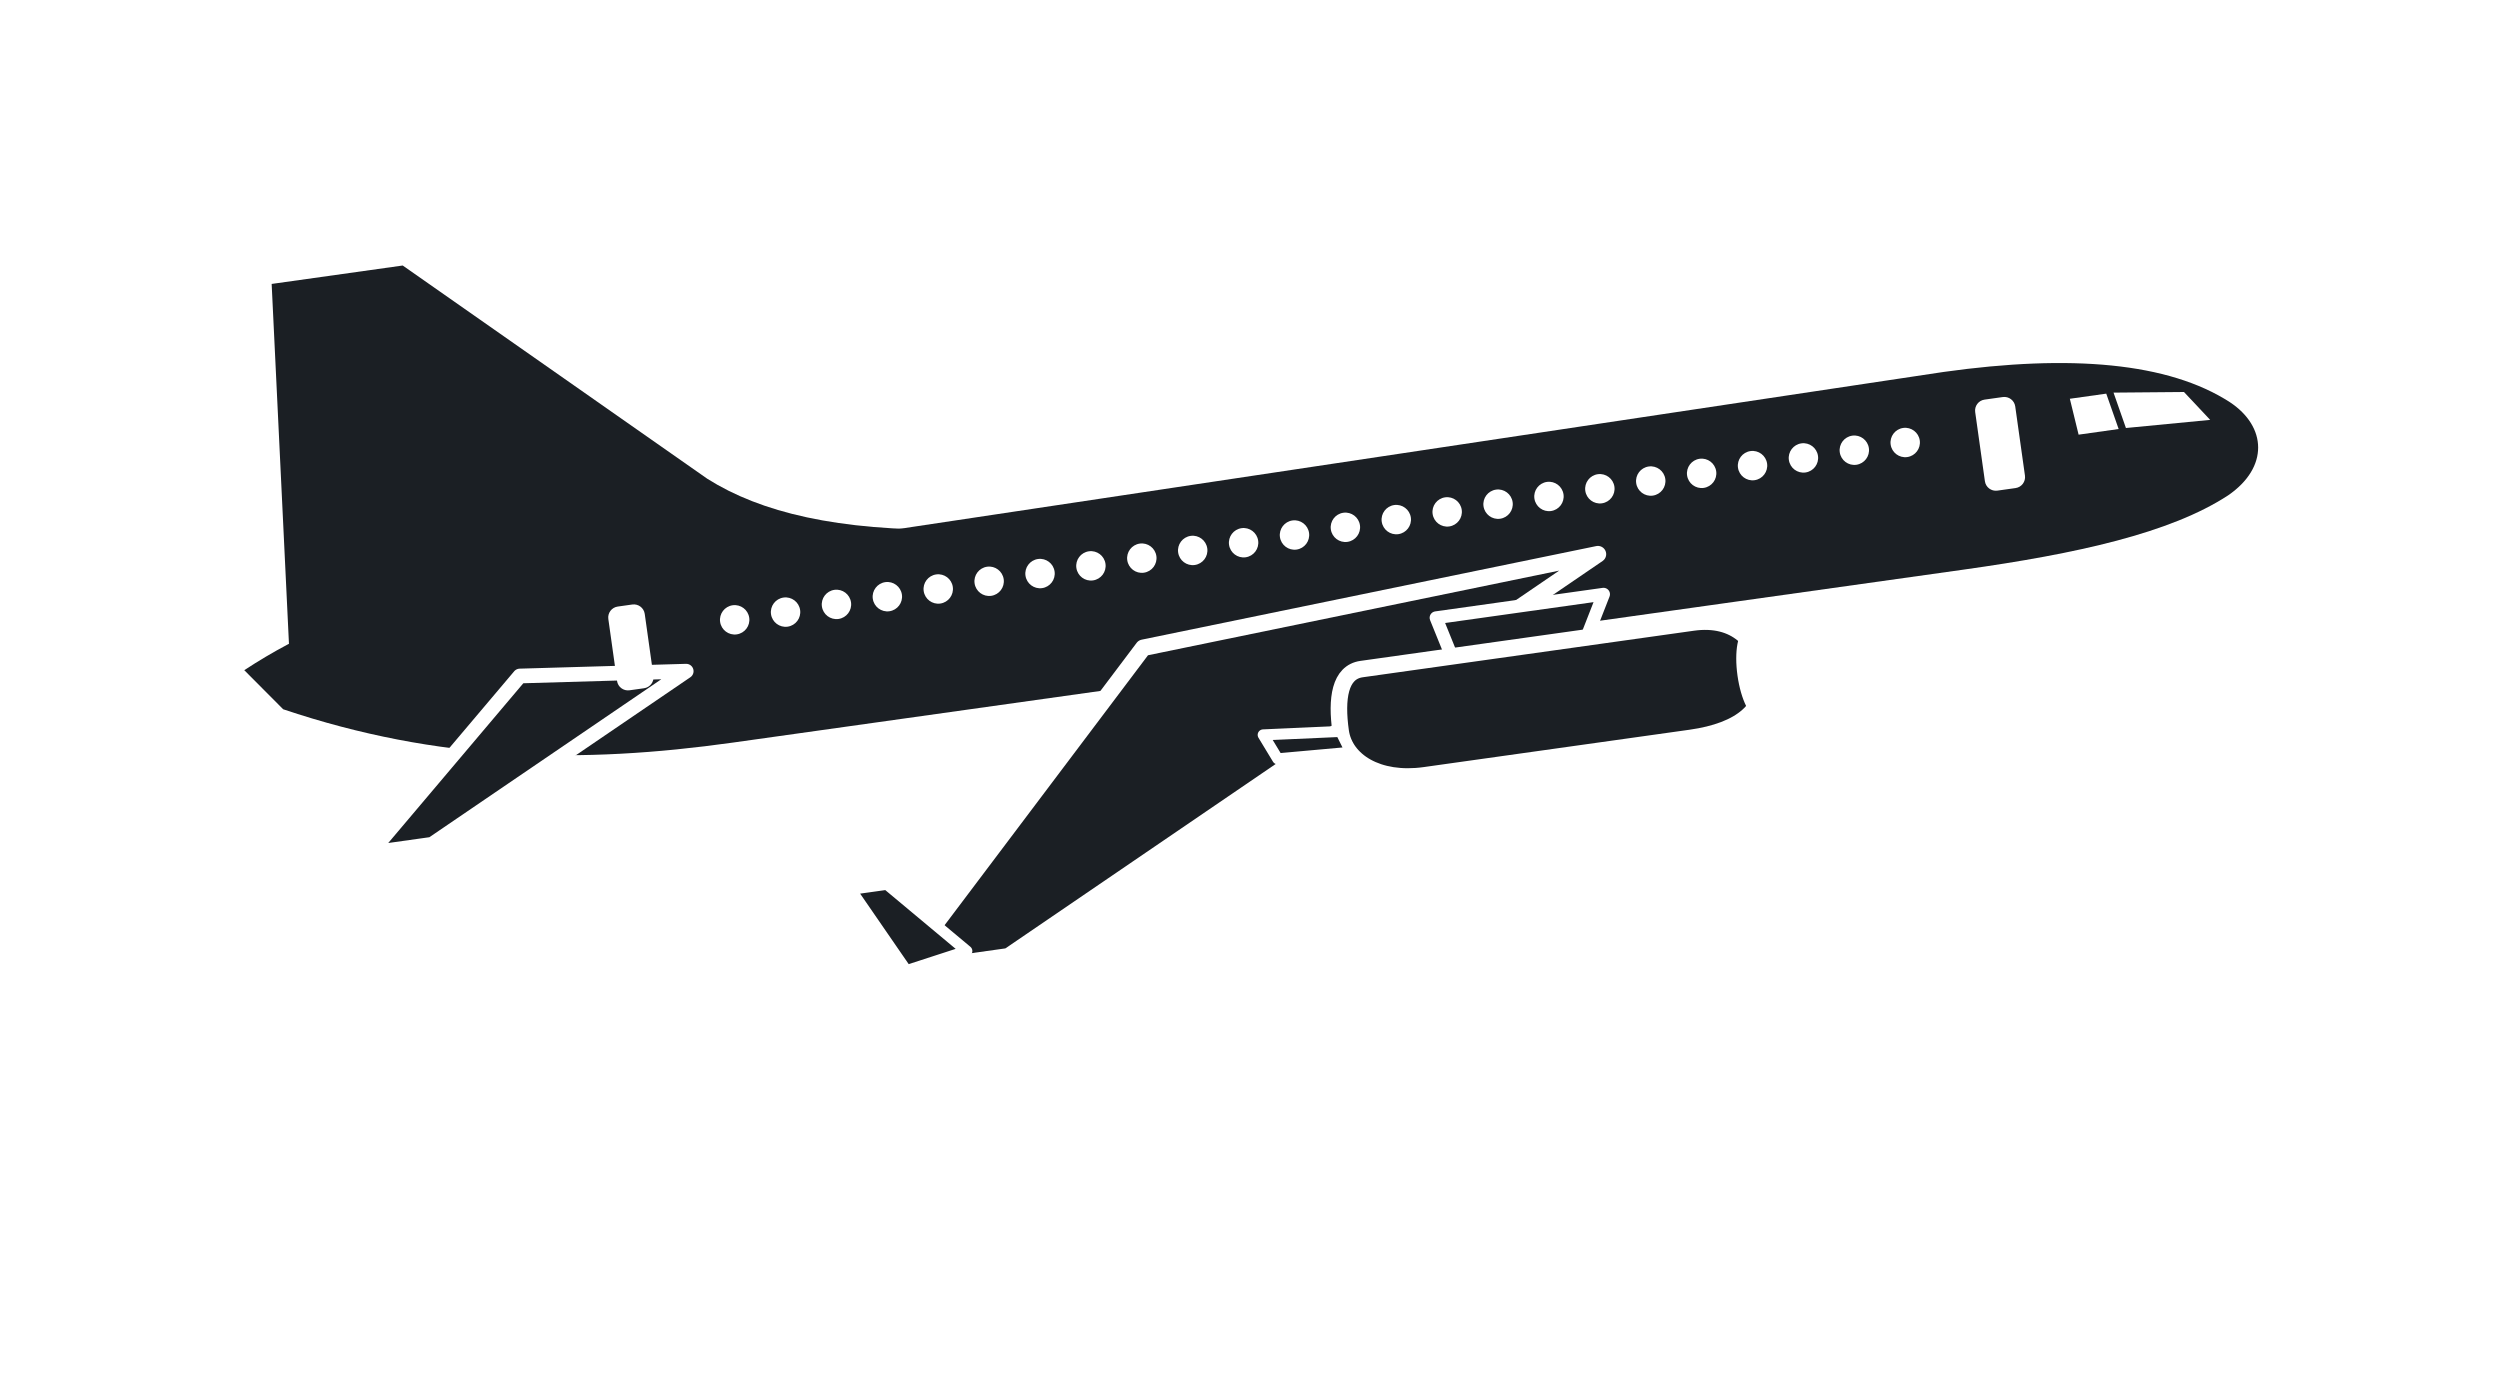
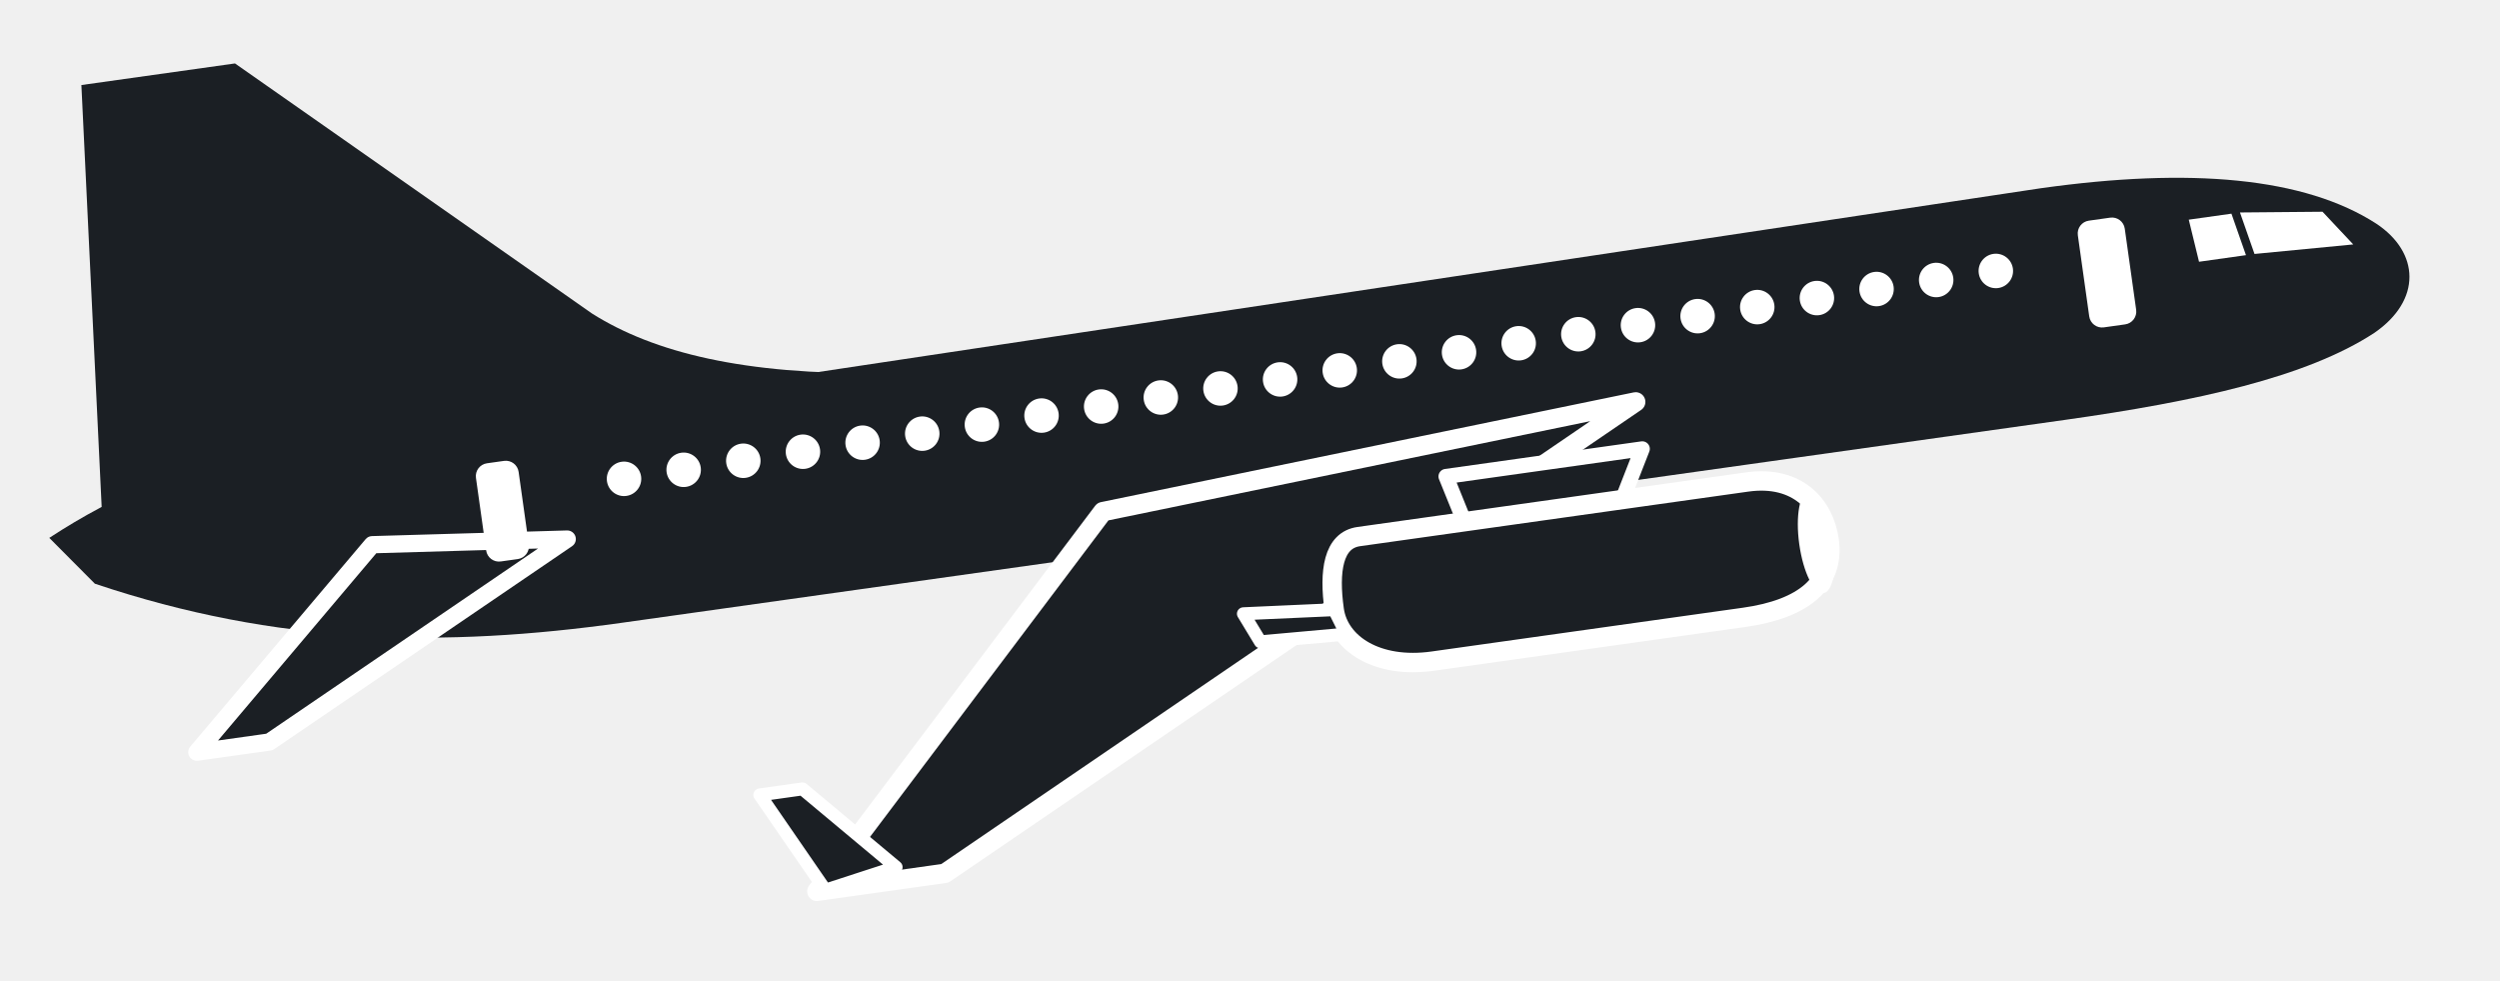
- <svg xmlns="http://www.w3.org/2000/svg" viewBox="-60 -20 1360 760" width="1360" height="760">
-   <rect x="-100" y="-100" width="1500" height="1000" fill="#ffffff" />
+ <svg xmlns="http://www.w3.org/2000/svg" viewBox="50 95 1160 455" width="1160" height="455">
  <g transform="rotate(-8 620 300) translate(10 40)" fill="#1b1f24" stroke="#ffffff" stroke-linejoin="round">
    <path d="M300,262 L150,336 L116,336 L210,252 Z" stroke-width="0" />
    <path d="M455,206 C392,198 352,182 326,160 L178,22 L106,22 L88,218 Z" stroke-width="0" />
    <path d="M160,204 L1000,196 C1070,196 1122,208 1152,234 C1170,250 1168,272 1144,284 C1110,300 1058,304 996,304 L320,304 C236,304 160,292 80,252 L62,228 C96,212 128,204 160,204 Z" stroke-width="0" />
    <path d="M300,262 L150,336 L116,336 L210,252 Z" stroke-width="8" />
    <path d="M800,268 L452,440 L392,440 L548,284 Z" stroke-width="9" />
    <path d="M396,440 L372,392 L392,392 L430,434 Z" stroke-width="6" />
    <path d="M708,290 L800,290 L782,322 L716,322 Z" stroke-width="7" />
    <path d="M664,312 L846,312 C870,312 880,328 880,344 C880,364 864,374 836,374 L690,374 C664,374 648,360 648,344 C648,326 652,312 664,312 Z" stroke-width="9" />
    <path d="M648,344 L606,340 L612,354 L652,356 Z" stroke-width="6" />
  </g>
  <g transform="rotate(-8 620 300) translate(10 40)" fill="#ffffff">
    <ellipse cx="874" cy="344" rx="8" ry="24" />
    <circle cx="330" cy="238.0" r="8" />
    <circle cx="358" cy="237.7" r="8" />
    <circle cx="386" cy="237.4" r="8" />
    <circle cx="414" cy="237.1" r="8" />
    <circle cx="442" cy="236.8" r="8" />
    <circle cx="470" cy="236.5" r="8" />
    <circle cx="498" cy="236.2" r="8" />
    <circle cx="526" cy="235.9" r="8" />
    <circle cx="554" cy="235.6" r="8" />
    <circle cx="582" cy="235.3" r="8" />
    <circle cx="610" cy="235.0" r="8" />
    <circle cx="638" cy="234.7" r="8" />
    <circle cx="666" cy="234.4" r="8" />
    <circle cx="694" cy="234.1" r="8" />
    <circle cx="722" cy="233.8" r="8" />
    <circle cx="750" cy="233.5" r="8" />
    <circle cx="778" cy="233.2" r="8" />
    <circle cx="806" cy="232.9" r="8" />
    <circle cx="834" cy="232.6" r="8" />
    <circle cx="862" cy="232.3" r="8" />
    <circle cx="890" cy="232.0" r="8" />
    <circle cx="918" cy="231.7" r="8" />
    <circle cx="946" cy="231.4" r="8" />
    <circle cx="974" cy="231.1" r="8" />
    <rect x="1014" y="214" width="22" height="50" rx="6" />
    <rect x="262" y="222" width="20" height="46" rx="6" />
    <path d="M1090,220 L1128,225 L1140,242 L1094,240 Z" />
    <path d="M1066,220 L1086,220 L1090,240 L1068,240 Z" />
  </g>
</svg>
